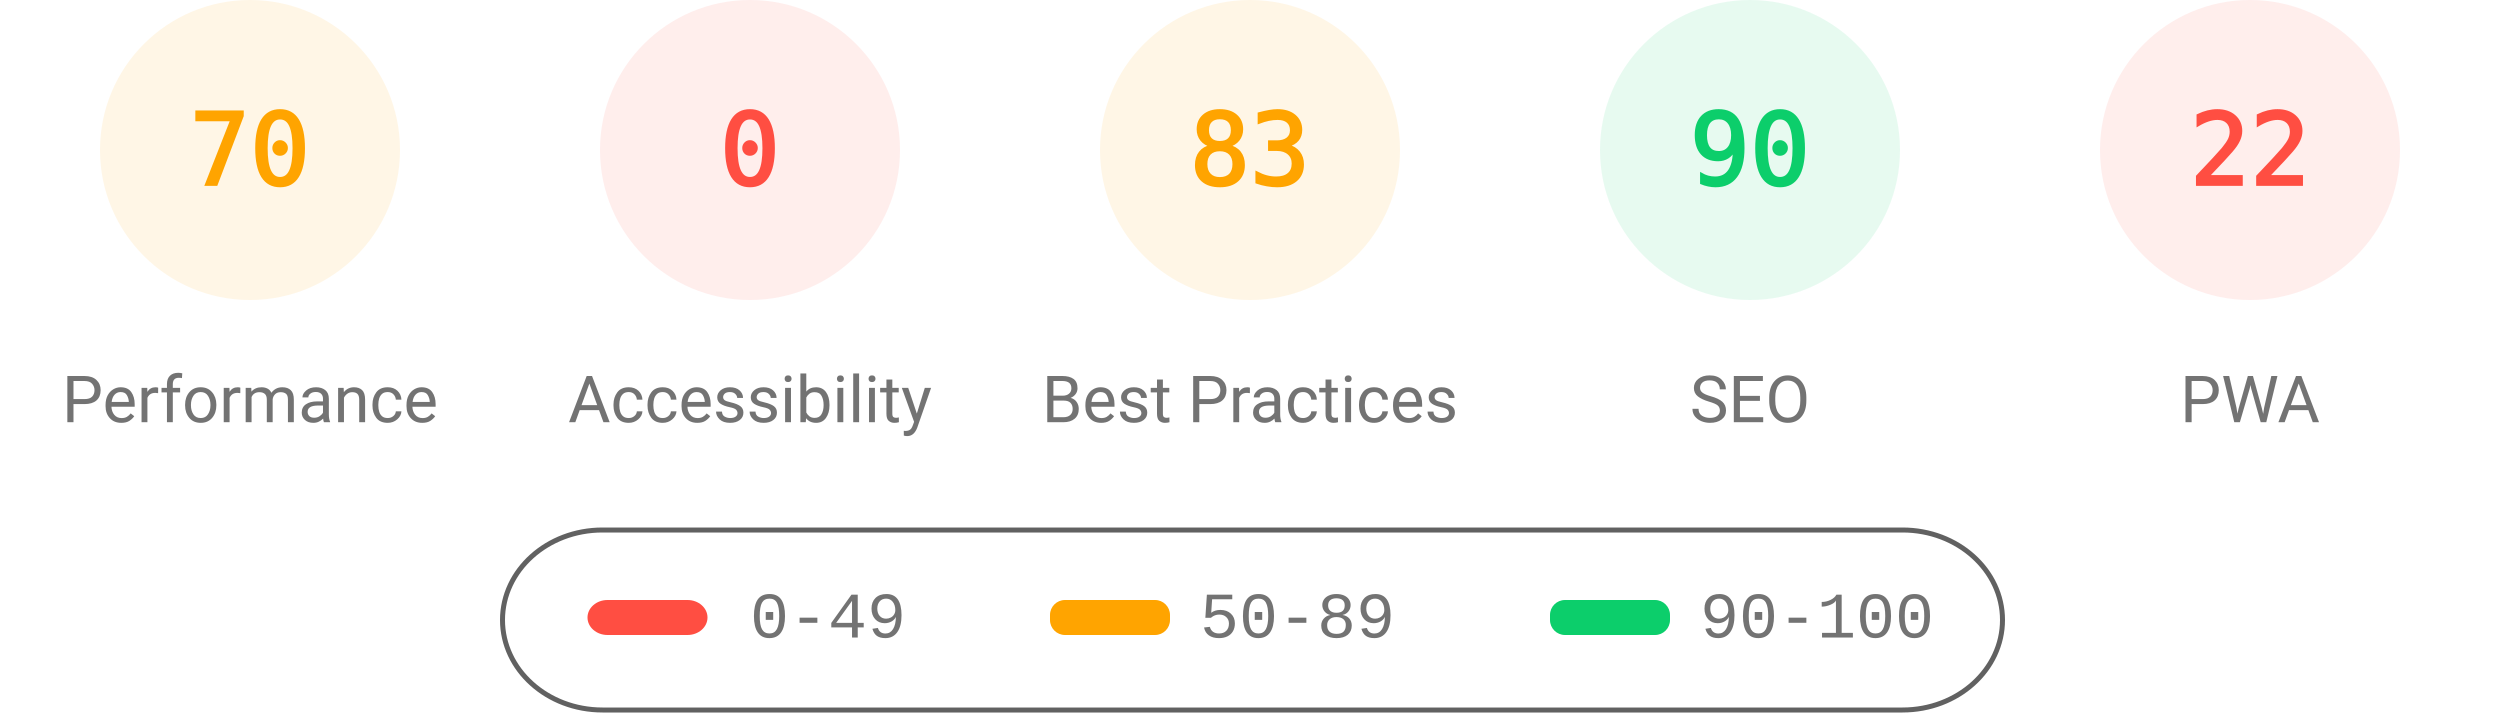
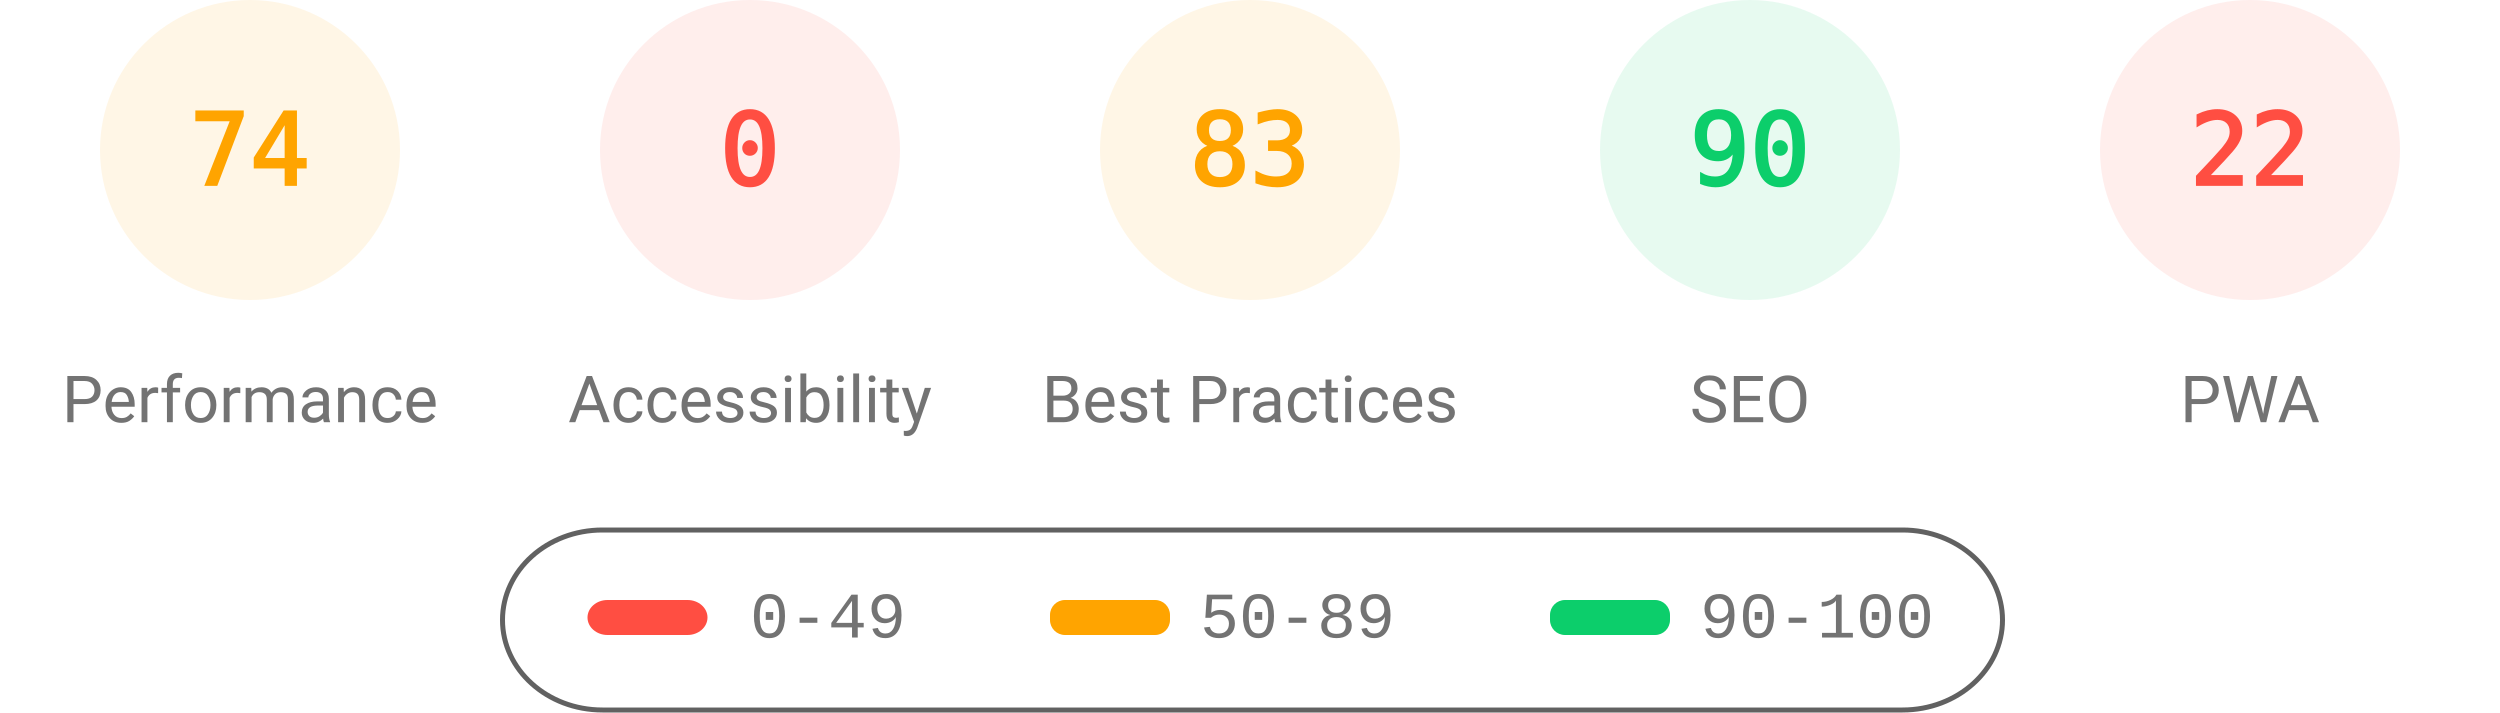
<svg xmlns="http://www.w3.org/2000/svg" fill="none" width="1000" height="285">
  <style>.gauge-base{opacity:.1}.gauge-arc{fill:none;animation-delay:250ms;stroke-linecap:round;transform:rotate(-90deg);transform-origin:100px 60px;animation:load-gauge 1s ease forwards}.guage-text{font-size:40px;font-family:monospace;text-align:center}.guage-red{color:#ff4e42;fill:#ff4e42;stroke:#ff4e42}.guage-orange{color:#ffa400;fill:#ffa400;stroke:#ffa400}.guage-green{color:#0cce6b;fill:#0cce6b;stroke:#0cce6b}.guage-undefined{color:#5c5c5c;fill:#5c5c5c;stroke:#5c5c5c}.guage-title{color:#737373;fill:#737373;stroke:none;font-size:26px;line-height:26px;font-family:Roboto,Halvetica,Arial,sans-serif}@keyframes load-gauge{from{stroke-dasharray:0 352.858}}</style>
  <svg class="guage-div guage-perf guage-orange" viewBox="0 0 200 200" width="200" height="200">
    <circle class="gauge-base" r="56" cx="100" cy="60" stroke-width="8" />
-     <circle class="gauge-arc guage-arc-1" r="56" cx="100" cy="60" stroke-width="8" style="stroke-dasharray:246.301,351.858" />
-     <text class="guage-text" x="100" y="60" alignment-baseline="central" dominant-baseline="central" text-anchor="middle">70</text>
+     <circle class="gauge-arc guage-arc-1" r="56" cx="100" cy="60" stroke-width="8" style="stroke-dasharray:260.375,351.858" />
+     <text class="guage-text" x="100" y="60" alignment-baseline="central" dominant-baseline="central" text-anchor="middle">74</text>
    <text class="guage-title" x="100" y="160" alignment-baseline="central" dominant-baseline="central" text-anchor="middle">Performance</text>
  </svg>
  <svg class="guage-div guage-acc guage-red" viewBox="0 0 200 200" width="200" height="200" x="200">
    <circle class="gauge-base" r="56" cx="100" cy="60" stroke-width="8" />
    <circle class="gauge-arc guage-arc-2" r="56" cx="100" cy="60" stroke-width="8" style="stroke-dasharray:0,351.858" />
    <text class="guage-text" x="100" y="60" alignment-baseline="central" dominant-baseline="central" text-anchor="middle">0</text>
    <text class="guage-title" x="100" y="160" alignment-baseline="central" dominant-baseline="central" text-anchor="middle">Accessibility</text>
  </svg>
  <svg class="guage-div guage-best guage-orange" viewBox="0 0 200 200" width="200" height="200" x="400">
    <circle class="gauge-base" r="56" cx="100" cy="60" stroke-width="8" />
    <circle class="gauge-arc guage-arc-3" r="56" cx="100" cy="60" stroke-width="8" style="stroke-dasharray:292.042,351.858" />
    <text class="guage-text" x="100" y="60" alignment-baseline="central" dominant-baseline="central" text-anchor="middle">83</text>
    <text class="guage-title" x="100" y="160" alignment-baseline="central" dominant-baseline="central" text-anchor="middle">Best Practices</text>
  </svg>
  <svg class="guage-div guage-seo guage-green" viewBox="0 0 200 200" width="200" height="200" x="600">
    <circle class="gauge-base" r="56" cx="100" cy="60" stroke-width="8" />
    <circle class="gauge-arc guage-arc-4" r="56" cx="100" cy="60" stroke-width="8" style="stroke-dasharray:316.672,351.858" />
    <text class="guage-text" x="100" y="60" alignment-baseline="central" dominant-baseline="central" text-anchor="middle">90</text>
    <text class="guage-title" x="100" y="160" alignment-baseline="central" dominant-baseline="central" text-anchor="middle">SEO</text>
  </svg>
  <svg class="guage-div guage-pwa guage-red" viewBox="0 0 200 200" width="200" height="200" x="800">
    <circle class="gauge-base" r="56" cx="100" cy="60" stroke-width="8" />
    <circle class="gauge-arc guage-arc-4" r="56" cx="100" cy="60" stroke-width="8" style="stroke-dasharray:77.409,351.858" />
    <text class="guage-text" x="100" y="60" alignment-baseline="central" dominant-baseline="central" text-anchor="middle">22</text>
    <text class="guage-title" x="100" y="160" alignment-baseline="central" dominant-baseline="central" text-anchor="middle">PWA</text>
  </svg>
  <svg width="604" height="76" x="200" y="210">
    <path fill="none" id="canvas_background" d="M-1-1h604v80H-1z" />
    <rect fill-opacity="0" stroke="#616161" stroke-width="2" rx="40" id="svg_2" height="72" width="600" y="2" x="1" fill="#000" />
    <rect stroke="#000" rx="8" id="svg_3" height="14" width="48" y="30" x="35" stroke-opacity="null" stroke-width="0" fill="#ff4e42" />
    <rect stroke="#000" rx="6" id="svg_4" height="14" width="48" y="30" x="220" stroke-opacity="null" stroke-width="0" fill="#ffa400" />
    <rect stroke="#000" rx="6" id="svg_5" height="14" width="48" y="30" x="420" stroke-opacity="null" stroke-width="0" fill="#0cce6b" />
    <text xml:space="preserve" text-anchor="start" font-family="'Courier New', Courier, monospace" font-size="26" id="svg_6" y="45" x="100" stroke-opacity="null" stroke-width="0" stroke="#000" fill="#737373">0-49</text>
    <text xml:space="preserve" text-anchor="start" font-family="'Courier New', Courier, monospace" font-size="26" id="svg_7" y="45" x="280" stroke-opacity="null" stroke-width="0" stroke="#000" fill="#737373">50-89</text>
    <text xml:space="preserve" text-anchor="start" font-family="'Courier New', Courier, monospace" font-size="26" id="svg_8" y="45" x="480" stroke-opacity="null" stroke-width="0" stroke="#000" fill="#737373">90-100</text>
  </svg>
</svg>
